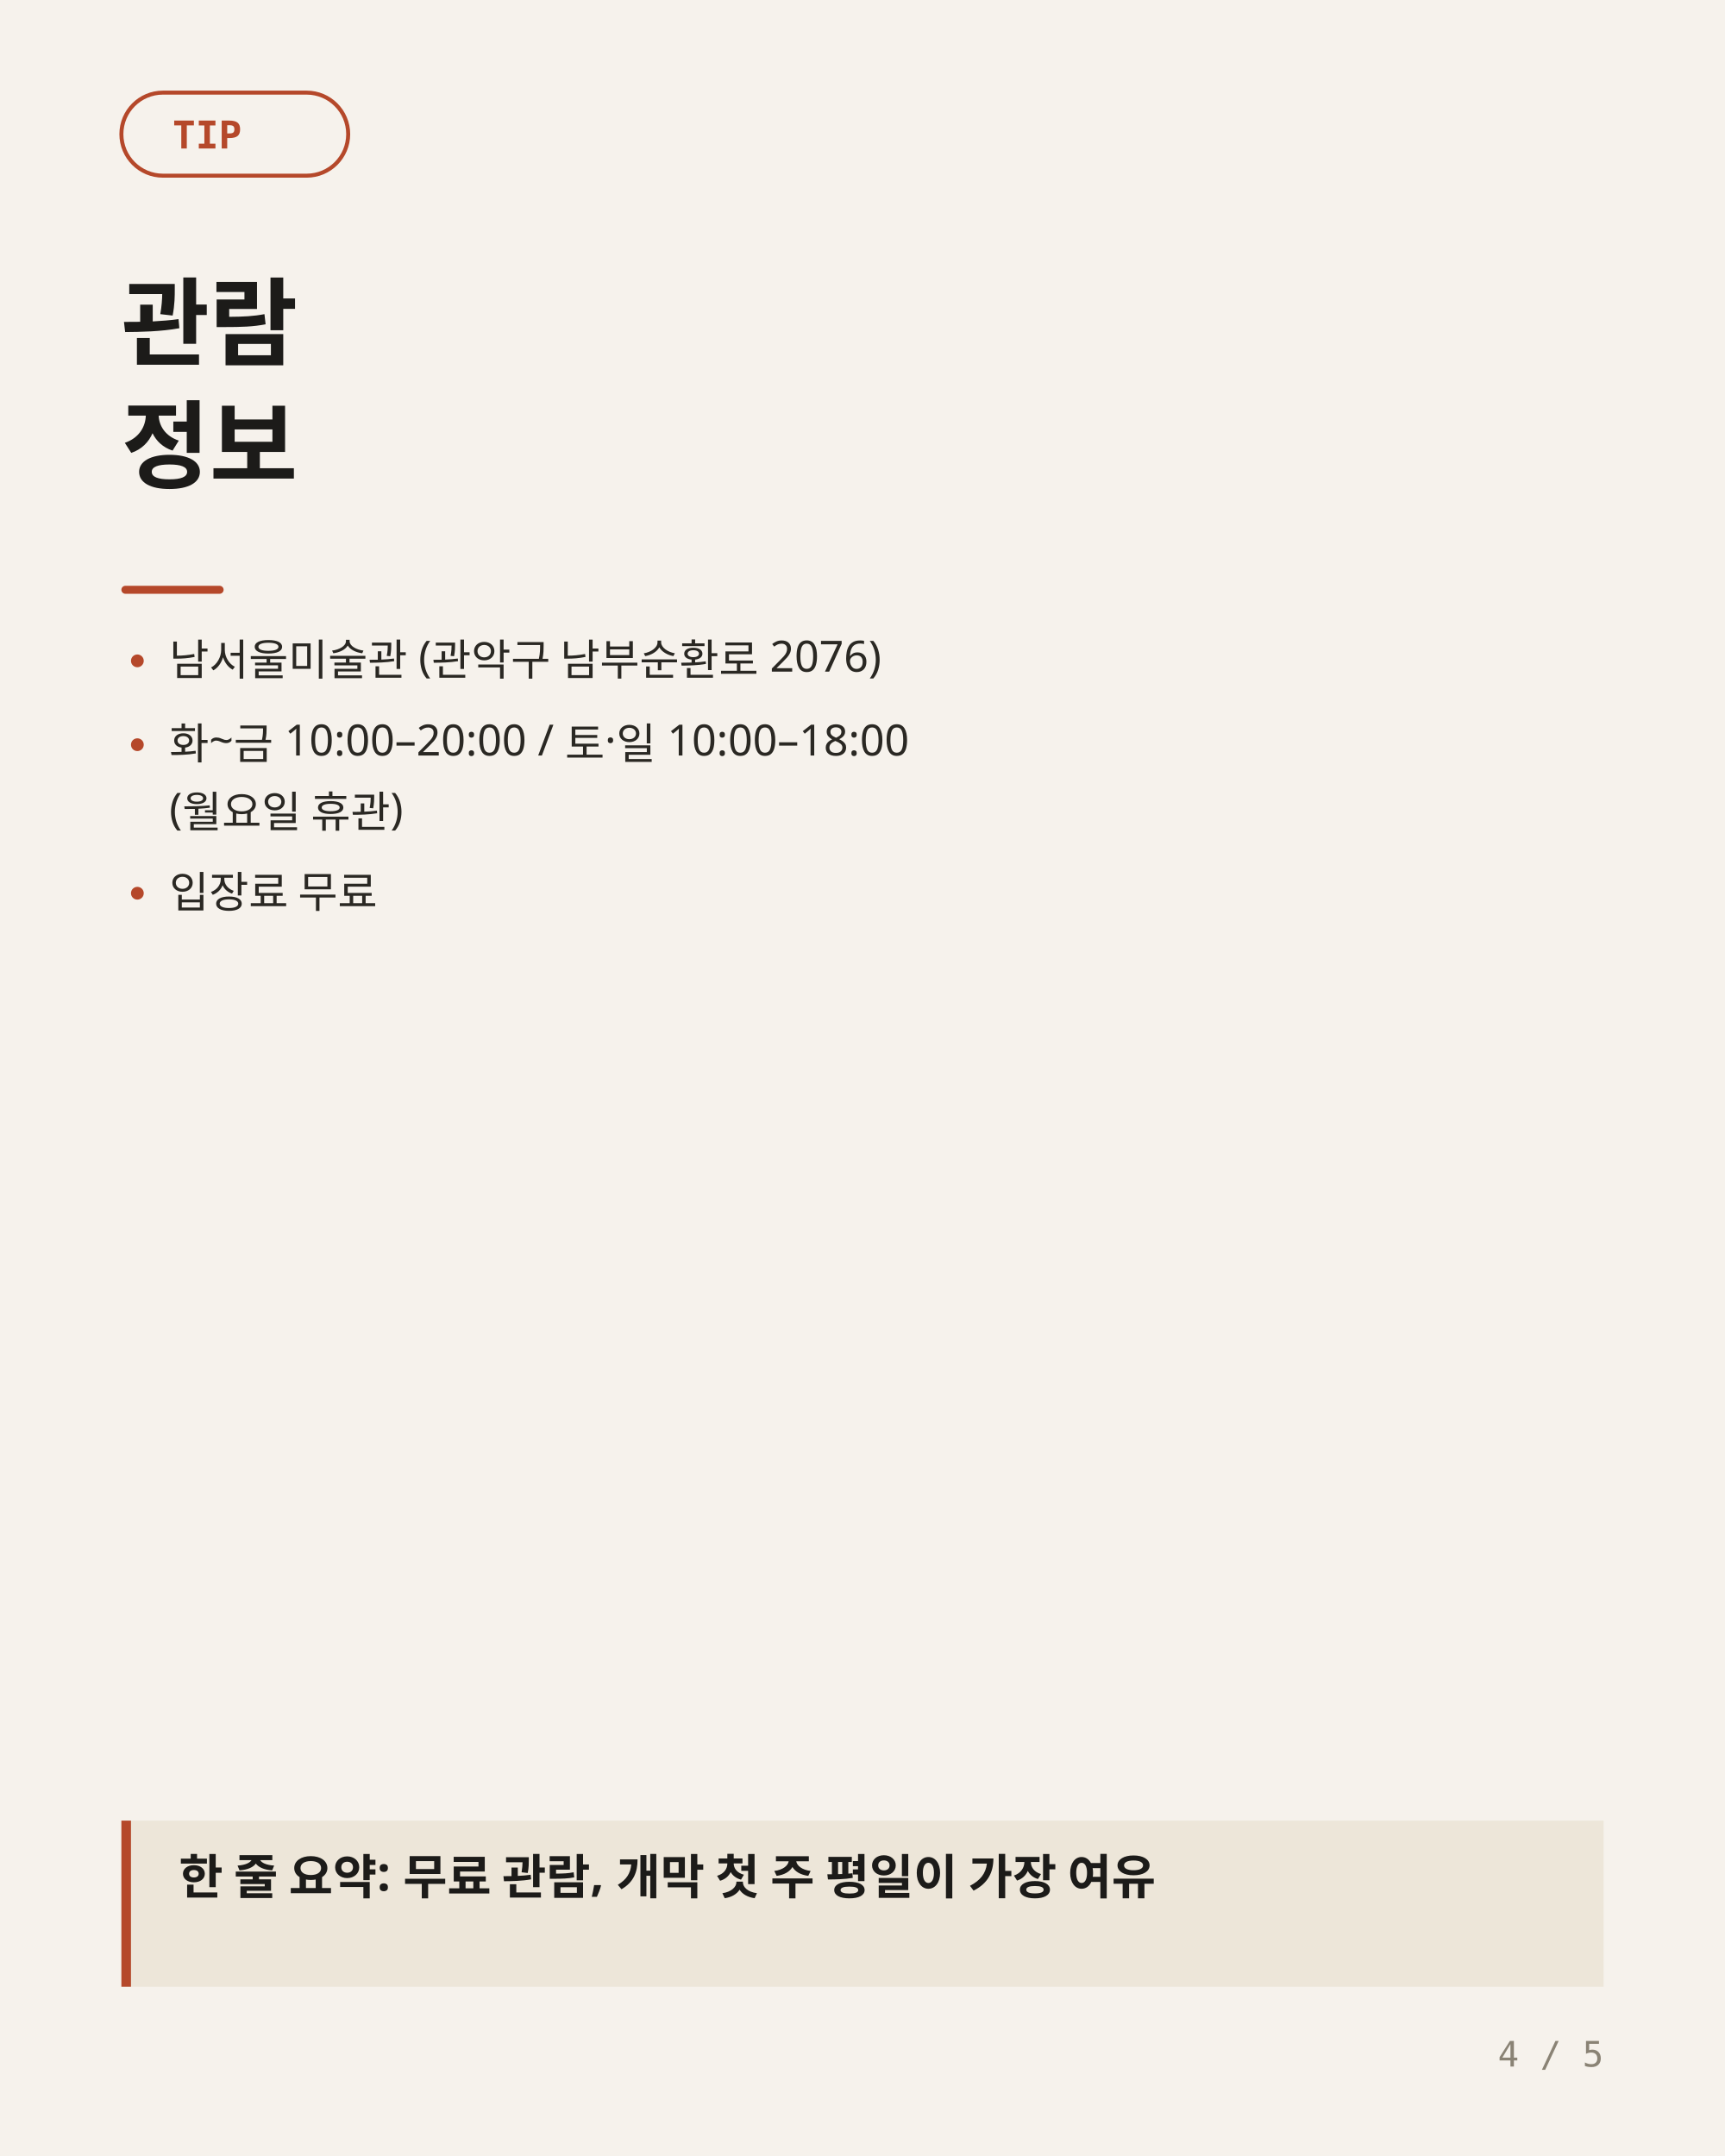
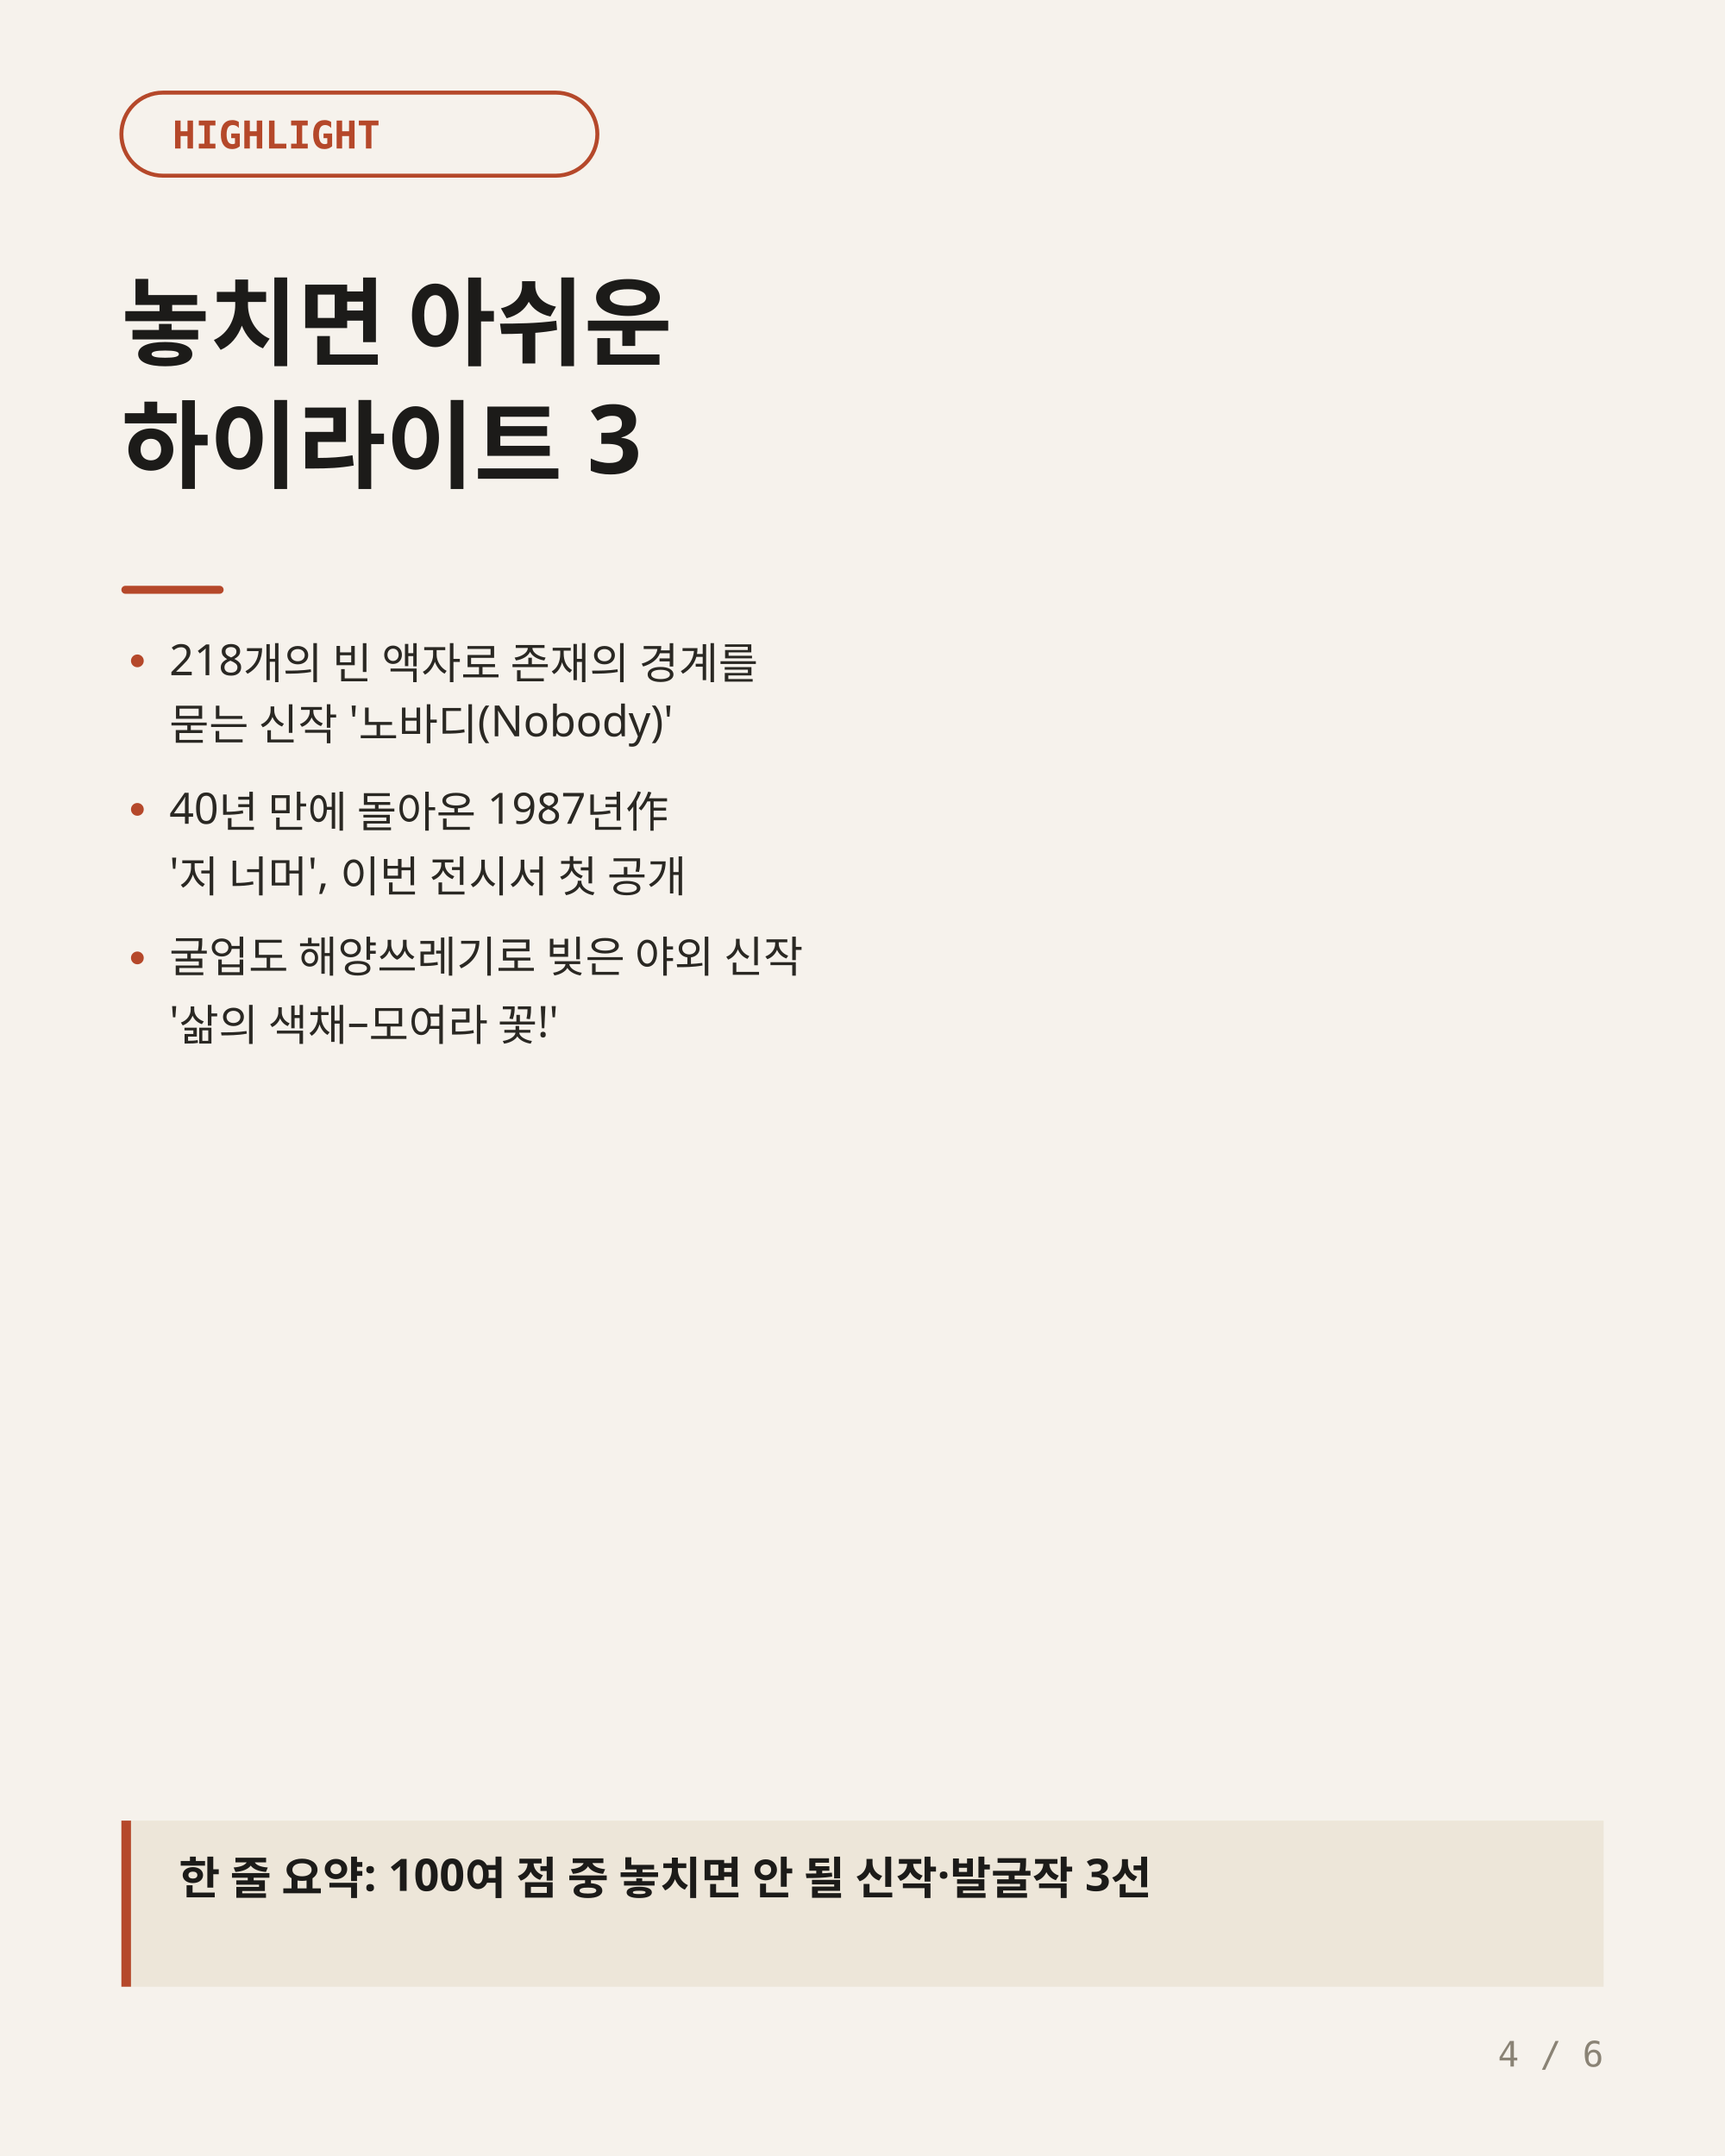
<svg xmlns="http://www.w3.org/2000/svg" width="1080" height="1350" viewBox="0 0 1080 1350">
  <rect width="1080" height="1350" fill="#F6F2EC" />
-   <rect x="76" y="58" width="142" height="52" rx="26" fill="none" stroke="#B5482A" stroke-width="2.5" />
-   <text x="108" y="93.0" font-size="24" font-weight="700" font-family="'Plex Mono','SFMono-Regular',monospace" fill="#B5482A">TIP</text>
-   <text x="76" y="224.0" font-size="60" font-weight="800" font-family="'Pretendard','Apple SD Gothic Neo','Malgun Gothic',sans-serif" fill="#1C1B19">관람</text>
-   <text x="76" y="300.8" font-size="60" font-weight="800" font-family="'Pretendard','Apple SD Gothic Neo','Malgun Gothic',sans-serif" fill="#1C1B19">정보</text>
+   <rect x="76" y="58" width="298" height="52" rx="26" fill="none" stroke="#B5482A" stroke-width="2.5" />
+   <text x="108" y="93.0" font-size="24" font-weight="700" font-family="'Plex Mono','SFMono-Regular',monospace" fill="#B5482A">HIGHLIGHT</text>
+   <text x="76" y="224.0" font-size="60" font-weight="800" font-family="'Pretendard','Apple SD Gothic Neo','Malgun Gothic',sans-serif" fill="#1C1B19">놓치면 아쉬운</text>
+   <text x="76" y="300.8" font-size="60" font-weight="800" font-family="'Pretendard','Apple SD Gothic Neo','Malgun Gothic',sans-serif" fill="#1C1B19">하이라이트 3</text>
  <rect x="76" y="366.8" width="64" height="5" rx="2.5" fill="#B5482A" />
  <circle cx="86" cy="413.8" r="4" fill="#B5482A" />
-   <text x="106" y="422.8" font-size="27" font-weight="400" font-family="'Pretendard','Apple SD Gothic Neo','Malgun Gothic',sans-serif" fill="#2A2823">남서울미술관 (관악구 남부순환로 2076)</text>
-   <circle cx="86" cy="466.3" r="4" fill="#B5482A" />
-   <text x="106" y="475.3" font-size="27" font-weight="400" font-family="'Pretendard','Apple SD Gothic Neo','Malgun Gothic',sans-serif" fill="#2A2823">화~금 10:00–20:00 / 토·일 10:00–18:00</text>
-   <text x="106" y="515.8" font-size="27" font-weight="400" font-family="'Pretendard','Apple SD Gothic Neo','Malgun Gothic',sans-serif" fill="#2A2823">(월요일 휴관)</text>
-   <circle cx="86" cy="559.3" r="4" fill="#B5482A" />
-   <text x="106" y="568.3" font-size="27" font-weight="400" font-family="'Pretendard','Apple SD Gothic Neo','Malgun Gothic',sans-serif" fill="#2A2823">입장료 무료</text>
+   <text x="106" y="422.8" font-size="27" font-weight="400" font-family="'Pretendard','Apple SD Gothic Neo','Malgun Gothic',sans-serif" fill="#2A2823">218개의 빈 액자로 존재의 경계를</text>
+   <text x="106" y="463.3" font-size="27" font-weight="400" font-family="'Pretendard','Apple SD Gothic Neo','Malgun Gothic',sans-serif" fill="#2A2823">묻는 신작 '노바디(Nobody)'</text>
+   <circle cx="86" cy="506.8" r="4" fill="#B5482A" />
+   <text x="106" y="515.8" font-size="27" font-weight="400" font-family="'Pretendard','Apple SD Gothic Neo','Malgun Gothic',sans-serif" fill="#2A2823">40년 만에 돌아온 1987년作</text>
+   <text x="106" y="556.3" font-size="27" font-weight="400" font-family="'Pretendard','Apple SD Gothic Neo','Malgun Gothic',sans-serif" fill="#2A2823">'저 너머', 이번 전시서 첫 공개</text>
+   <circle cx="86" cy="599.8" r="4" fill="#B5482A" />
+   <text x="106" y="608.8" font-size="27" font-weight="400" font-family="'Pretendard','Apple SD Gothic Neo','Malgun Gothic',sans-serif" fill="#2A2823">굴업도 해양쓰레기로 빚은 야외 신작</text>
+   <text x="106" y="649.3" font-size="27" font-weight="400" font-family="'Pretendard','Apple SD Gothic Neo','Malgun Gothic',sans-serif" fill="#2A2823">'삶의 색채–모여라 꽃!'</text>
  <rect x="76" y="1140" width="928" height="104" fill="#EDE6D9" />
  <rect x="76" y="1140" width="6" height="104" fill="#B5482A" />
-   <text x="112" y="1186.0" font-size="30" font-weight="700" font-family="'Pretendard','Apple SD Gothic Neo','Malgun Gothic',sans-serif" fill="#1C1B19">한 줄 요약: 무료 관람, 개막 첫 주 평일이 가장 여유</text>
-   <text text-anchor="end" x="1004" y="1294.0" font-size="22" font-weight="500" font-family="'Plex Mono','SFMono-Regular',monospace" fill="#8A8375">4 / 5</text>
+   <text x="112" y="1186.0" font-size="28" font-weight="700" font-family="'Pretendard','Apple SD Gothic Neo','Malgun Gothic',sans-serif" fill="#1C1B19">한 줄 요약: 100여 점 중 놓치면 안 될 신작·발굴작 3선</text>
+   <text text-anchor="end" x="1004" y="1294.0" font-size="22" font-weight="500" font-family="'Plex Mono','SFMono-Regular',monospace" fill="#8A8375">4 / 6</text>
</svg>
